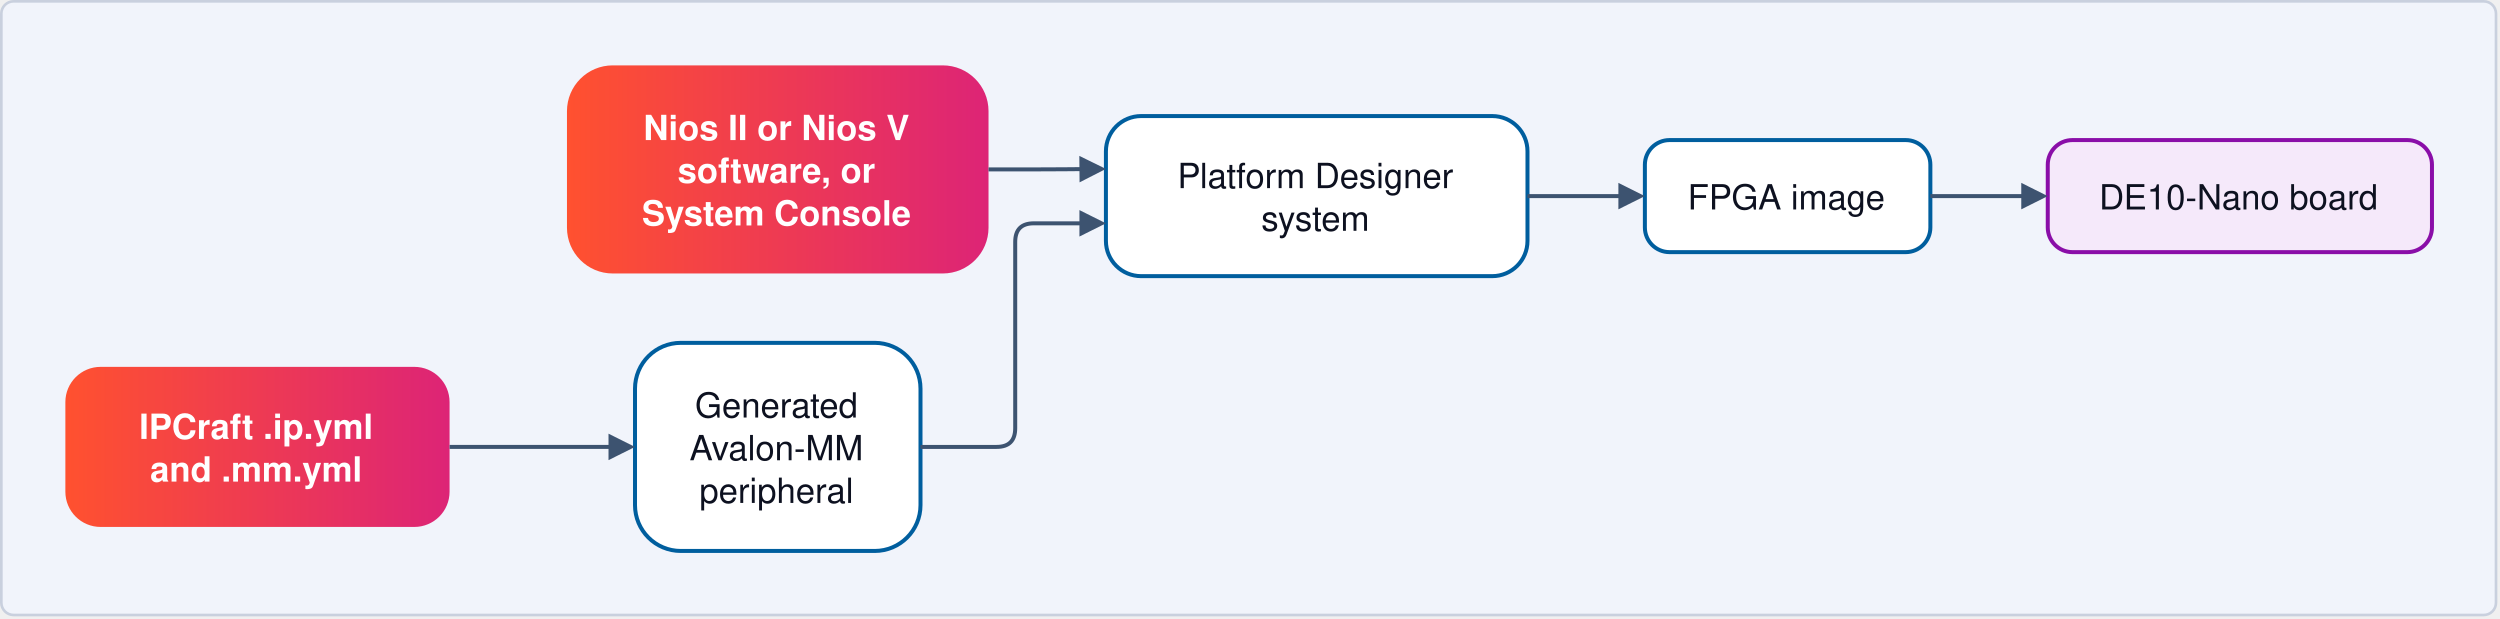
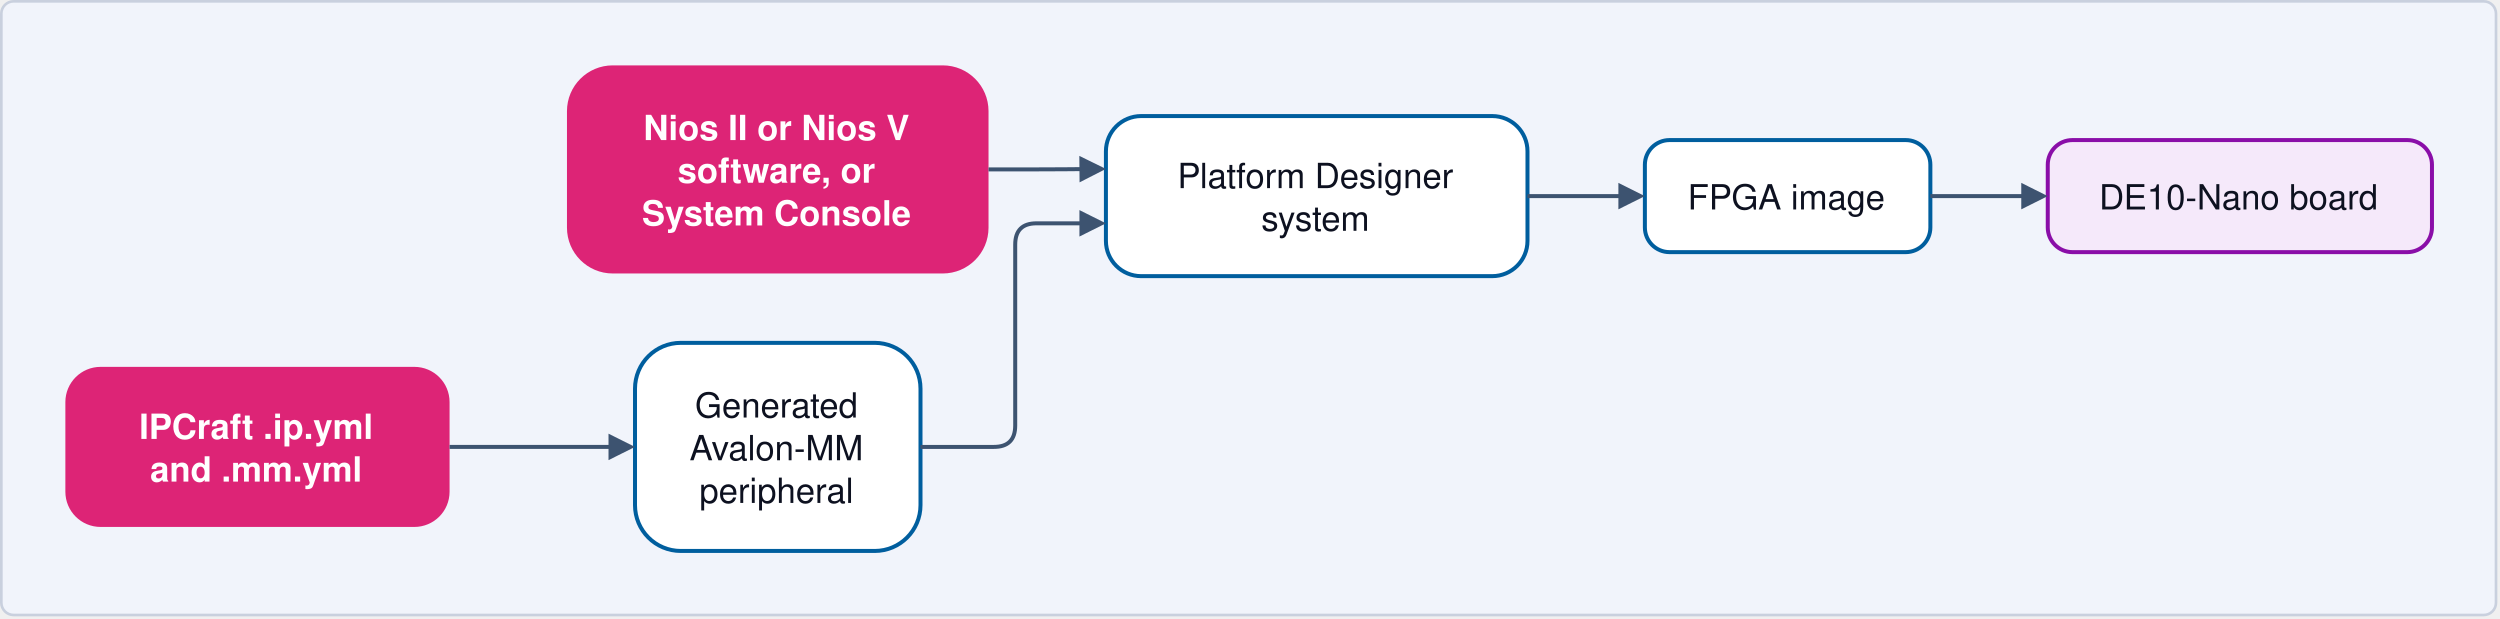
- <svg xmlns="http://www.w3.org/2000/svg" style="background: transparent; background-color: transparent; color-scheme: light;" version="1.1" width="937px" height="232px" viewBox="-0.5 -0.5 937 232" content="&lt;mxfile host=&quot;Electron&quot; agent=&quot;Mozilla/5.0 (Macintosh; Intel Mac OS X 10_15_7) AppleWebKit/537.36 (KHTML, like Gecko) draw.io/26.2.15 Chrome/134.0.7.205 Electron/35.2.1 Safari/537.36&quot; version=&quot;26.2.15&quot;&gt;&#10;  &lt;diagram name=&quot;Diagram&quot; id=&quot;d1&quot;&gt;&#10;    &lt;mxGraphModel dx=&quot;-491&quot; dy=&quot;-69&quot; grid=&quot;0&quot; gridSize=&quot;10&quot; guides=&quot;1&quot; tooltips=&quot;1&quot; connect=&quot;1&quot; arrows=&quot;1&quot; fold=&quot;0&quot; page=&quot;0&quot; pageScale=&quot;1&quot; pageWidth=&quot;850&quot; pageHeight=&quot;1100&quot; math=&quot;0&quot; shadow=&quot;0&quot;&gt;&#10;      &lt;root&gt;&#10;        &lt;mxCell id=&quot;0&quot; /&gt;&#10;        &lt;mxCell id=&quot;bg&quot; value=&quot;Background&quot; style=&quot;locked=1;&quot; parent=&quot;0&quot; /&gt;&#10;        &lt;mxCell id=&quot;card&quot; value=&quot;&quot; style=&quot;rounded=1;arcSize=2;absoluteArcSize=0;fillColor=#f1f4fb;strokeColor=#c9d0de;&quot; parent=&quot;bg&quot; vertex=&quot;1&quot;&gt;&#10;          &lt;mxGeometry width=&quot;935&quot; height=&quot;230&quot; as=&quot;geometry&quot; /&gt;&#10;        &lt;/mxCell&gt;&#10;        &lt;mxCell id=&quot;1&quot; value=&quot;Diagram&quot; parent=&quot;0&quot; /&gt;&#10;        &lt;mxCell id=&quot;n_A&quot; value=&quot;IPCraft .ip.yml&amp;#xa;and .mm.yml&quot; style=&quot;fontFamily=Manrope, Helvetica, Arial, sans-serif;fontSize=13;fontColor=#0d1120;strokeWidth=1.5;rounded=1;arcSize=22;fillColor=#ff512f;gradientColor=#dd2476;gradientDirection=east;strokeColor=none;fontColor=#ffffff;fontStyle=1;&quot; parent=&quot;1&quot; vertex=&quot;1&quot;&gt;&#10;          &lt;mxGeometry x=&quot;24&quot; y=&quot;137&quot; width=&quot;144&quot; height=&quot;60&quot; as=&quot;geometry&quot; /&gt;&#10;        &lt;/mxCell&gt;&#10;        &lt;mxCell id=&quot;n_B&quot; value=&quot;Generated&amp;#xa;Avalon-MM&amp;#xa;peripheral&quot; style=&quot;fontFamily=Manrope, Helvetica, Arial, sans-serif;fontSize=13;fontColor=#0d1120;strokeWidth=1.5;rounded=1;arcSize=22;fillColor=#ffffff;strokeColor=#005e9e;&quot; parent=&quot;1&quot; vertex=&quot;1&quot;&gt;&#10;          &lt;mxGeometry x=&quot;237.5&quot; y=&quot;128&quot; width=&quot;107&quot; height=&quot;78&quot; as=&quot;geometry&quot; /&gt;&#10;        &lt;/mxCell&gt;&#10;        &lt;mxCell id=&quot;n_C&quot; value=&quot;Platform Designer&amp;#xa;system&quot; style=&quot;fontFamily=Manrope, Helvetica, Arial, sans-serif;fontSize=13;fontColor=#0d1120;strokeWidth=1.5;rounded=1;arcSize=22;fillColor=#ffffff;strokeColor=#005e9e;&quot; parent=&quot;1&quot; vertex=&quot;1&quot;&gt;&#10;          &lt;mxGeometry x=&quot;414&quot; y=&quot;43&quot; width=&quot;158&quot; height=&quot;60&quot; as=&quot;geometry&quot; /&gt;&#10;        &lt;/mxCell&gt;&#10;        &lt;mxCell id=&quot;n_D&quot; value=&quot;FPGA image&quot; style=&quot;fontFamily=Manrope, Helvetica, Arial, sans-serif;fontSize=13;fontColor=#0d1120;strokeWidth=1.5;rounded=1;arcSize=22;fillColor=#ffffff;strokeColor=#005e9e;&quot; parent=&quot;1&quot; vertex=&quot;1&quot;&gt;&#10;          &lt;mxGeometry x=&quot;616&quot; y=&quot;52&quot; width=&quot;107&quot; height=&quot;42&quot; as=&quot;geometry&quot; /&gt;&#10;        &lt;/mxCell&gt;&#10;        &lt;mxCell id=&quot;n_E&quot; value=&quot;DE10-Nano board&quot; style=&quot;fontFamily=Manrope, Helvetica, Arial, sans-serif;fontSize=13;fontColor=#0d1120;strokeWidth=1.5;rounded=1;arcSize=22;fillColor=#f5e9fa;strokeColor=#8a0ea8;&quot; parent=&quot;1&quot; vertex=&quot;1&quot;&gt;&#10;          &lt;mxGeometry x=&quot;767&quot; y=&quot;52&quot; width=&quot;144&quot; height=&quot;42&quot; as=&quot;geometry&quot; /&gt;&#10;        &lt;/mxCell&gt;&#10;        &lt;mxCell id=&quot;n_F&quot; value=&quot;Nios II or Nios V&amp;#xa;software, or&amp;#xa;System Console&quot; style=&quot;fontFamily=Manrope, Helvetica, Arial, sans-serif;fontSize=13;fontColor=#0d1120;strokeWidth=1.5;rounded=1;arcSize=22;fillColor=#ff512f;gradientColor=#dd2476;gradientDirection=east;strokeColor=none;fontColor=#ffffff;fontStyle=1;&quot; parent=&quot;1&quot; vertex=&quot;1&quot;&gt;&#10;          &lt;mxGeometry x=&quot;212&quot; y=&quot;24&quot; width=&quot;158&quot; height=&quot;78&quot; as=&quot;geometry&quot; /&gt;&#10;        &lt;/mxCell&gt;&#10;        &lt;mxCell id=&quot;e0&quot; value=&quot;&quot; style=&quot;edgeStyle=orthogonalEdgeStyle;rounded=1;arcSize=14;strokeColor=#3d5370;strokeWidth=1.5;endArrow=block;endFill=1;endSize=6;fontFamily=Manrope, Helvetica, Arial, sans-serif;fontSize=11;fontColor=#3d5370;labelBackgroundColor=#f1f4fb;exitX=1;exitY=0.5;exitDx=0;exitDy=0;entryX=0;entryY=0.5;entryDx=0;entryDy=0;&quot; parent=&quot;1&quot; source=&quot;n_A&quot; target=&quot;n_B&quot; edge=&quot;1&quot;&gt;&#10;          &lt;mxGeometry relative=&quot;1&quot; as=&quot;geometry&quot; /&gt;&#10;        &lt;/mxCell&gt;&#10;        &lt;mxCell id=&quot;e1&quot; value=&quot;&quot; style=&quot;edgeStyle=orthogonalEdgeStyle;rounded=1;arcSize=14;strokeColor=#3d5370;strokeWidth=1.5;endArrow=block;endFill=1;endSize=6;fontFamily=Manrope, Helvetica, Arial, sans-serif;fontSize=11;fontColor=#3d5370;labelBackgroundColor=#f1f4fb;exitX=1;exitY=0.5;exitDx=0;exitDy=0;entryX=0;entryY=0.67;entryDx=0;entryDy=0;&quot; parent=&quot;1&quot; source=&quot;n_B&quot; target=&quot;n_C&quot; edge=&quot;1&quot;&gt;&#10;          &lt;mxGeometry relative=&quot;1&quot; as=&quot;geometry&quot;&gt;&#10;            &lt;Array as=&quot;points&quot;&gt;&#10;              &lt;mxPoint x=&quot;380&quot; y=&quot;167&quot; /&gt;&#10;              &lt;mxPoint x=&quot;380&quot; y=&quot;83&quot; /&gt;&#10;            &lt;/Array&gt;&#10;          &lt;/mxGeometry&gt;&#10;        &lt;/mxCell&gt;&#10;        &lt;mxCell id=&quot;e2&quot; value=&quot;&quot; style=&quot;edgeStyle=orthogonalEdgeStyle;rounded=1;arcSize=14;strokeColor=#3d5370;strokeWidth=1.5;endArrow=block;endFill=1;endSize=6;fontFamily=Manrope, Helvetica, Arial, sans-serif;fontSize=11;fontColor=#3d5370;labelBackgroundColor=#f1f4fb;exitX=1;exitY=0.5;exitDx=0;exitDy=0;entryX=0;entryY=0.5;entryDx=0;entryDy=0;&quot; parent=&quot;1&quot; source=&quot;n_C&quot; target=&quot;n_D&quot; edge=&quot;1&quot;&gt;&#10;          &lt;mxGeometry relative=&quot;1&quot; as=&quot;geometry&quot; /&gt;&#10;        &lt;/mxCell&gt;&#10;        &lt;mxCell id=&quot;e3&quot; value=&quot;&quot; style=&quot;edgeStyle=orthogonalEdgeStyle;rounded=1;arcSize=14;strokeColor=#3d5370;strokeWidth=1.5;endArrow=block;endFill=1;endSize=6;fontFamily=Manrope, Helvetica, Arial, sans-serif;fontSize=11;fontColor=#3d5370;labelBackgroundColor=#f1f4fb;exitX=1;exitY=0.5;exitDx=0;exitDy=0;entryX=0;entryY=0.5;entryDx=0;entryDy=0;&quot; parent=&quot;1&quot; source=&quot;n_D&quot; target=&quot;n_E&quot; edge=&quot;1&quot;&gt;&#10;          &lt;mxGeometry relative=&quot;1&quot; as=&quot;geometry&quot; /&gt;&#10;        &lt;/mxCell&gt;&#10;        &lt;mxCell id=&quot;e4&quot; value=&quot;&quot; style=&quot;edgeStyle=orthogonalEdgeStyle;rounded=1;arcSize=14;strokeColor=#3d5370;strokeWidth=1.5;endArrow=block;endFill=1;endSize=6;fontFamily=Manrope, Helvetica, Arial, sans-serif;fontSize=11;fontColor=#3d5370;labelBackgroundColor=#f1f4fb;exitX=1;exitY=0.5;exitDx=0;exitDy=0;entryX=0;entryY=0.33;entryDx=0;entryDy=0;&quot; parent=&quot;1&quot; source=&quot;n_F&quot; target=&quot;n_C&quot; edge=&quot;1&quot;&gt;&#10;          &lt;mxGeometry relative=&quot;1&quot; as=&quot;geometry&quot; /&gt;&#10;        &lt;/mxCell&gt;&#10;      &lt;/root&gt;&#10;    &lt;/mxGraphModel&gt;&#10;  &lt;/diagram&gt;&#10;&lt;/mxfile&gt;&#10;">
-   <defs>
-     <linearGradient x1="0%" y1="0%" x2="100%" y2="0%" id="drawio-svg-JIVowq5jdfH3dmqfo4u3-gradient-light-dark_ff512f_ff6c4e_-1-light-dark_dd2476_ff80c6_-1-e-0">
-       <stop offset="0%" stop-color="#ff512f" stop-opacity="1" style="stop-color: light-dark(rgb(255, 81, 47), rgb(255, 108, 78)); stop-opacity: 1;" />
-       <stop offset="100%" stop-color="#dd2476" stop-opacity="1" style="stop-color: light-dark(rgb(221, 36, 118), rgb(255, 128, 198)); stop-opacity: 1;" />
-     </linearGradient>
-   </defs>
+ <svg xmlns="http://www.w3.org/2000/svg" style="background: transparent; background-color: transparent; color-scheme: light;" version="1.1" width="937px" height="232px" viewBox="-0.5 -0.5 937 232" content="&lt;mxfile host=&quot;Electron&quot; agent=&quot;Mozilla/5.0 (Macintosh; Intel Mac OS X 10_15_7) AppleWebKit/537.36 (KHTML, like Gecko) draw.io/26.2.15 Chrome/134.0.7.205 Electron/35.2.1 Safari/537.36&quot; version=&quot;26.2.15&quot;&gt;&#10;  &lt;diagram name=&quot;Diagram&quot; id=&quot;d1&quot;&gt;&#10;    &lt;mxGraphModel dx=&quot;-491&quot; dy=&quot;-69&quot; grid=&quot;0&quot; gridSize=&quot;10&quot; guides=&quot;1&quot; tooltips=&quot;1&quot; connect=&quot;1&quot; arrows=&quot;1&quot; fold=&quot;0&quot; page=&quot;0&quot; pageScale=&quot;1&quot; pageWidth=&quot;850&quot; pageHeight=&quot;1100&quot; math=&quot;0&quot; shadow=&quot;0&quot;&gt;&#10;      &lt;root&gt;&#10;        &lt;mxCell id=&quot;0&quot; /&gt;&#10;        &lt;mxCell id=&quot;bg&quot; value=&quot;Background&quot; style=&quot;locked=1;&quot; parent=&quot;0&quot; /&gt;&#10;        &lt;mxCell id=&quot;card&quot; value=&quot;&quot; style=&quot;rounded=1;arcSize=2;absoluteArcSize=0;fillColor=#f1f4fb;strokeColor=#c9d0de;&quot; parent=&quot;bg&quot; vertex=&quot;1&quot;&gt;&#10;          &lt;mxGeometry width=&quot;935&quot; height=&quot;230&quot; as=&quot;geometry&quot; /&gt;&#10;        &lt;/mxCell&gt;&#10;        &lt;mxCell id=&quot;1&quot; value=&quot;Diagram&quot; parent=&quot;0&quot; /&gt;&#10;        &lt;mxCell id=&quot;n_A&quot; value=&quot;IPCraft .ip.yml&amp;#xa;and .mm.yml&quot; style=&quot;fontFamily=Manrope, Helvetica, Arial, sans-serif;fontSize=13;fontColor=#0d1120;strokeWidth=1.5;rounded=1;arcSize=22;fillColor=#dd2476;strokeColor=none;fontColor=#ffffff;fontStyle=1;&quot; parent=&quot;1&quot; vertex=&quot;1&quot;&gt;&#10;          &lt;mxGeometry x=&quot;24&quot; y=&quot;137&quot; width=&quot;144&quot; height=&quot;60&quot; as=&quot;geometry&quot; /&gt;&#10;        &lt;/mxCell&gt;&#10;        &lt;mxCell id=&quot;n_B&quot; value=&quot;Generated&amp;#xa;Avalon-MM&amp;#xa;peripheral&quot; style=&quot;fontFamily=Manrope, Helvetica, Arial, sans-serif;fontSize=13;fontColor=#0d1120;strokeWidth=1.5;rounded=1;arcSize=22;fillColor=#ffffff;strokeColor=#005e9e;&quot; parent=&quot;1&quot; vertex=&quot;1&quot;&gt;&#10;          &lt;mxGeometry x=&quot;237.5&quot; y=&quot;128&quot; width=&quot;107&quot; height=&quot;78&quot; as=&quot;geometry&quot; /&gt;&#10;        &lt;/mxCell&gt;&#10;        &lt;mxCell id=&quot;n_C&quot; value=&quot;Platform Designer&amp;#xa;system&quot; style=&quot;fontFamily=Manrope, Helvetica, Arial, sans-serif;fontSize=13;fontColor=#0d1120;strokeWidth=1.5;rounded=1;arcSize=22;fillColor=#ffffff;strokeColor=#005e9e;&quot; parent=&quot;1&quot; vertex=&quot;1&quot;&gt;&#10;          &lt;mxGeometry x=&quot;414&quot; y=&quot;43&quot; width=&quot;158&quot; height=&quot;60&quot; as=&quot;geometry&quot; /&gt;&#10;        &lt;/mxCell&gt;&#10;        &lt;mxCell id=&quot;n_D&quot; value=&quot;FPGA image&quot; style=&quot;fontFamily=Manrope, Helvetica, Arial, sans-serif;fontSize=13;fontColor=#0d1120;strokeWidth=1.5;rounded=1;arcSize=22;fillColor=#ffffff;strokeColor=#005e9e;&quot; parent=&quot;1&quot; vertex=&quot;1&quot;&gt;&#10;          &lt;mxGeometry x=&quot;616&quot; y=&quot;52&quot; width=&quot;107&quot; height=&quot;42&quot; as=&quot;geometry&quot; /&gt;&#10;        &lt;/mxCell&gt;&#10;        &lt;mxCell id=&quot;n_E&quot; value=&quot;DE10-Nano board&quot; style=&quot;fontFamily=Manrope, Helvetica, Arial, sans-serif;fontSize=13;fontColor=#0d1120;strokeWidth=1.5;rounded=1;arcSize=22;fillColor=#f5e9fa;strokeColor=#8a0ea8;&quot; parent=&quot;1&quot; vertex=&quot;1&quot;&gt;&#10;          &lt;mxGeometry x=&quot;767&quot; y=&quot;52&quot; width=&quot;144&quot; height=&quot;42&quot; as=&quot;geometry&quot; /&gt;&#10;        &lt;/mxCell&gt;&#10;        &lt;mxCell id=&quot;n_F&quot; value=&quot;Nios II or Nios V&amp;#xa;software, or&amp;#xa;System Console&quot; style=&quot;fontFamily=Manrope, Helvetica, Arial, sans-serif;fontSize=13;fontColor=#0d1120;strokeWidth=1.5;rounded=1;arcSize=22;fillColor=#dd2476;strokeColor=none;fontColor=#ffffff;fontStyle=1;&quot; parent=&quot;1&quot; vertex=&quot;1&quot;&gt;&#10;          &lt;mxGeometry x=&quot;212&quot; y=&quot;24&quot; width=&quot;158&quot; height=&quot;78&quot; as=&quot;geometry&quot; /&gt;&#10;        &lt;/mxCell&gt;&#10;        &lt;mxCell id=&quot;e0&quot; value=&quot;&quot; style=&quot;edgeStyle=orthogonalEdgeStyle;rounded=1;arcSize=16;html=0;strokeColor=#3d5370;strokeWidth=1.5;endArrow=block;endFill=1;endSize=6;fontFamily=Manrope, Helvetica, Arial, sans-serif;fontSize=11;fontColor=#3d5370;labelBackgroundColor=#f1f4fb;exitX=1;exitY=0.5;exitDx=0;exitDy=0;entryX=0;entryY=0.5;entryDx=0;entryDy=0;&quot; parent=&quot;1&quot; source=&quot;n_A&quot; target=&quot;n_B&quot; edge=&quot;1&quot;&gt;&#10;          &lt;mxGeometry relative=&quot;1&quot; as=&quot;geometry&quot; /&gt;&#10;        &lt;/mxCell&gt;&#10;        &lt;mxCell id=&quot;e1&quot; value=&quot;&quot; style=&quot;edgeStyle=orthogonalEdgeStyle;rounded=1;arcSize=16;html=0;strokeColor=#3d5370;strokeWidth=1.5;endArrow=block;endFill=1;endSize=6;fontFamily=Manrope, Helvetica, Arial, sans-serif;fontSize=11;fontColor=#3d5370;labelBackgroundColor=#f1f4fb;exitX=1;exitY=0.5;exitDx=0;exitDy=0;entryX=0;entryY=0.67;entryDx=0;entryDy=0;&quot; parent=&quot;1&quot; source=&quot;n_B&quot; target=&quot;n_C&quot; edge=&quot;1&quot;&gt;&#10;          &lt;mxGeometry relative=&quot;1&quot; as=&quot;geometry&quot;&gt;&#10;            &lt;Array as=&quot;points&quot;&gt;&#10;              &lt;mxPoint x=&quot;380&quot; y=&quot;167&quot; /&gt;&#10;              &lt;mxPoint x=&quot;380&quot; y=&quot;83&quot; /&gt;&#10;            &lt;/Array&gt;&#10;          &lt;/mxGeometry&gt;&#10;        &lt;/mxCell&gt;&#10;        &lt;mxCell id=&quot;e2&quot; value=&quot;&quot; style=&quot;edgeStyle=orthogonalEdgeStyle;rounded=1;arcSize=16;html=0;strokeColor=#3d5370;strokeWidth=1.5;endArrow=block;endFill=1;endSize=6;fontFamily=Manrope, Helvetica, Arial, sans-serif;fontSize=11;fontColor=#3d5370;labelBackgroundColor=#f1f4fb;exitX=1;exitY=0.5;exitDx=0;exitDy=0;entryX=0;entryY=0.5;entryDx=0;entryDy=0;&quot; parent=&quot;1&quot; source=&quot;n_C&quot; target=&quot;n_D&quot; edge=&quot;1&quot;&gt;&#10;          &lt;mxGeometry relative=&quot;1&quot; as=&quot;geometry&quot; /&gt;&#10;        &lt;/mxCell&gt;&#10;        &lt;mxCell id=&quot;e3&quot; value=&quot;&quot; style=&quot;edgeStyle=orthogonalEdgeStyle;rounded=1;arcSize=16;html=0;strokeColor=#3d5370;strokeWidth=1.5;endArrow=block;endFill=1;endSize=6;fontFamily=Manrope, Helvetica, Arial, sans-serif;fontSize=11;fontColor=#3d5370;labelBackgroundColor=#f1f4fb;exitX=1;exitY=0.5;exitDx=0;exitDy=0;entryX=0;entryY=0.5;entryDx=0;entryDy=0;&quot; parent=&quot;1&quot; source=&quot;n_D&quot; target=&quot;n_E&quot; edge=&quot;1&quot;&gt;&#10;          &lt;mxGeometry relative=&quot;1&quot; as=&quot;geometry&quot; /&gt;&#10;        &lt;/mxCell&gt;&#10;        &lt;mxCell id=&quot;e4&quot; value=&quot;&quot; style=&quot;edgeStyle=orthogonalEdgeStyle;rounded=1;arcSize=16;html=0;strokeColor=#3d5370;strokeWidth=1.5;endArrow=block;endFill=1;endSize=6;fontFamily=Manrope, Helvetica, Arial, sans-serif;fontSize=11;fontColor=#3d5370;labelBackgroundColor=#f1f4fb;exitX=1;exitY=0.5;exitDx=0;exitDy=0;entryX=0;entryY=0.33;entryDx=0;entryDy=0;&quot; parent=&quot;1&quot; source=&quot;n_F&quot; target=&quot;n_C&quot; edge=&quot;1&quot;&gt;&#10;          &lt;mxGeometry relative=&quot;1&quot; as=&quot;geometry&quot; /&gt;&#10;        &lt;/mxCell&gt;&#10;      &lt;/root&gt;&#10;    &lt;/mxGraphModel&gt;&#10;  &lt;/diagram&gt;&#10;&lt;/mxfile&gt;&#10;">
+   <defs />
  <g>
    <g data-cell-id="0">
      <g data-cell-id="bg">
        <g data-cell-id="card">
          <g>
            <rect x="0" y="0" width="935" height="230" rx="4.6" ry="4.6" fill="#f1f4fb" stroke="#c9d0de" pointer-events="all" style="fill: light-dark(rgb(241, 244, 251), rgb(24, 27, 33)); stroke: light-dark(rgb(201, 208, 222), rgb(53, 59, 71));" />
          </g>
        </g>
      </g>
      <g data-cell-id="1">
        <g data-cell-id="n_A">
          <g>
-             <rect x="24" y="137" width="144" height="60" rx="13.2" ry="13.2" fill="url(#drawio-svg-JIVowq5jdfH3dmqfo4u3-gradient-light-dark_ff512f_ff6c4e_-1-light-dark_dd2476_ff80c6_-1-e-0)" stroke="none" pointer-events="all" style="fill: url(&quot;#drawio-svg-JIVowq5jdfH3dmqfo4u3-gradient-light-dark_ff512f_ff6c4e_-1-light-dark_dd2476_ff80c6_-1-e-0&quot;);" />
+             <rect x="24" y="137" width="144" height="60" rx="13.2" ry="13.2" fill="#dd2476" stroke="none" pointer-events="all" style="fill: light-dark(rgb(221, 36, 118), rgb(255, 128, 198));" />
          </g>
          <g>
            <g fill="#ffffff" font-family="&quot;Manrope&quot;, &quot;Helvetica&quot;, &quot;Arial&quot;, &quot;sans-serif&quot;" font-weight="bold" text-anchor="middle" font-size="13px" style="fill: light-dark(rgb(255, 255, 255), rgb(18, 18, 18));">
              <text x="95.5" y="164">IPCraft .ip.yml</text>
              <text x="95.5" y="180">and .mm.yml</text>
            </g>
          </g>
        </g>
        <g data-cell-id="n_B">
          <g>
            <rect x="237.5" y="128" width="107" height="78" rx="17.16" ry="17.16" fill="#ffffff" stroke="#005e9e" stroke-width="1.5" pointer-events="all" style="fill: light-dark(rgb(255, 255, 255), rgb(18, 18, 18)); stroke: light-dark(rgb(0, 94, 158), rgb(101, 182, 237));" />
          </g>
          <g>
            <g fill="#0d1120" font-family="&quot;Manrope&quot;, &quot;Helvetica&quot;, &quot;Arial&quot;, &quot;sans-serif&quot;" text-anchor="middle" font-size="13px" style="fill: light-dark(rgb(13, 17, 32), rgb(219, 222, 235));">
              <text x="290.5" y="156">Generated</text>
              <text x="290.5" y="172">Avalon-MM</text>
              <text x="290.5" y="188">peripheral</text>
            </g>
          </g>
        </g>
        <g data-cell-id="n_C">
          <g>
            <rect x="414" y="43" width="158" height="60" rx="13.2" ry="13.2" fill="#ffffff" stroke="#005e9e" stroke-width="1.5" pointer-events="all" style="fill: light-dark(rgb(255, 255, 255), rgb(18, 18, 18)); stroke: light-dark(rgb(0, 94, 158), rgb(101, 182, 237));" />
          </g>
          <g>
            <g fill="#0d1120" font-family="&quot;Manrope&quot;, &quot;Helvetica&quot;, &quot;Arial&quot;, &quot;sans-serif&quot;" text-anchor="middle" font-size="13px" style="fill: light-dark(rgb(13, 17, 32), rgb(219, 222, 235));">
              <text x="492.5" y="70">Platform Designer</text>
              <text x="492.5" y="86">system</text>
            </g>
          </g>
        </g>
        <g data-cell-id="n_D">
          <g>
            <rect x="616" y="52" width="107" height="42" rx="9.24" ry="9.24" fill="#ffffff" stroke="#005e9e" stroke-width="1.5" pointer-events="all" style="fill: light-dark(rgb(255, 255, 255), rgb(18, 18, 18)); stroke: light-dark(rgb(0, 94, 158), rgb(101, 182, 237));" />
          </g>
          <g>
            <g fill="#0d1120" font-family="&quot;Manrope&quot;, &quot;Helvetica&quot;, &quot;Arial&quot;, &quot;sans-serif&quot;" text-anchor="middle" font-size="13px" style="fill: light-dark(rgb(13, 17, 32), rgb(219, 222, 235));">
              <text x="669" y="78">FPGA image</text>
            </g>
          </g>
        </g>
        <g data-cell-id="n_E">
          <g>
            <rect x="767" y="52" width="144" height="42" rx="9.24" ry="9.24" fill="#f5e9fa" stroke="#8a0ea8" stroke-width="1.5" pointer-events="all" style="fill: light-dark(rgb(245, 233, 250), rgb(41, 30, 45)); stroke: light-dark(rgb(138, 14, 168), rgb(255, 160, 255));" />
          </g>
          <g>
            <g fill="#0d1120" font-family="&quot;Manrope&quot;, &quot;Helvetica&quot;, &quot;Arial&quot;, &quot;sans-serif&quot;" text-anchor="middle" font-size="13px" style="fill: light-dark(rgb(13, 17, 32), rgb(219, 222, 235));">
              <text x="838.5" y="78">DE10-Nano board</text>
            </g>
          </g>
        </g>
        <g data-cell-id="n_F">
          <g>
-             <rect x="212" y="24" width="158" height="78" rx="17.16" ry="17.16" fill="url(#drawio-svg-JIVowq5jdfH3dmqfo4u3-gradient-light-dark_ff512f_ff6c4e_-1-light-dark_dd2476_ff80c6_-1-e-0)" stroke="none" pointer-events="all" style="fill: url(&quot;#drawio-svg-JIVowq5jdfH3dmqfo4u3-gradient-light-dark_ff512f_ff6c4e_-1-light-dark_dd2476_ff80c6_-1-e-0&quot;);" />
+             <rect x="212" y="24" width="158" height="78" rx="17.16" ry="17.16" fill="#dd2476" stroke="none" pointer-events="all" style="fill: light-dark(rgb(221, 36, 118), rgb(255, 128, 198));" />
          </g>
          <g>
            <g fill="#ffffff" font-family="&quot;Manrope&quot;, &quot;Helvetica&quot;, &quot;Arial&quot;, &quot;sans-serif&quot;" font-weight="bold" text-anchor="middle" font-size="13px" style="fill: light-dark(rgb(255, 255, 255), rgb(18, 18, 18));">
              <text x="290.5" y="52">Nios II or Nios V</text>
              <text x="290.5" y="68">software, or</text>
              <text x="290.5" y="84">System Console</text>
            </g>
          </g>
        </g>
        <g data-cell-id="e0">
          <g>
            <path d="M 168 167 L 228.32 167" fill="none" stroke="#3d5370" stroke-width="1.5" stroke-miterlimit="10" pointer-events="stroke" style="stroke: light-dark(rgb(61, 83, 112), rgb(151, 170, 195));" />
            <path d="M 235.82 167 L 228.32 170.75 L 228.32 163.25 Z" fill="#3d5370" stroke="#3d5370" stroke-width="1.5" stroke-miterlimit="10" pointer-events="all" style="fill: light-dark(rgb(61, 83, 112), rgb(151, 170, 195)); stroke: light-dark(rgb(61, 83, 112), rgb(151, 170, 195));" />
          </g>
        </g>
        <g data-cell-id="e1">
          <g>
-             <path d="M 344.5 167 L 373 167 Q 380 167 380 160 L 380 90.2 Q 380 83.2 387 83.2 L 404.82 83.2" fill="none" stroke="#3d5370" stroke-width="1.5" stroke-miterlimit="10" pointer-events="stroke" style="stroke: light-dark(rgb(61, 83, 112), rgb(151, 170, 195));" />
+             <path d="M 344.5 167 L 372 167 Q 380 167 380 159 L 380 91.2 Q 380 83.2 388 83.2 L 404.82 83.2" fill="none" stroke="#3d5370" stroke-width="1.5" stroke-miterlimit="10" pointer-events="stroke" style="stroke: light-dark(rgb(61, 83, 112), rgb(151, 170, 195));" />
            <path d="M 412.32 83.2 L 404.82 86.95 L 404.82 79.45 Z" fill="#3d5370" stroke="#3d5370" stroke-width="1.5" stroke-miterlimit="10" pointer-events="all" style="fill: light-dark(rgb(61, 83, 112), rgb(151, 170, 195)); stroke: light-dark(rgb(61, 83, 112), rgb(151, 170, 195));" />
          </g>
        </g>
        <g data-cell-id="e2">
          <g>
            <path d="M 572 73 L 606.82 73" fill="none" stroke="#3d5370" stroke-width="1.5" stroke-miterlimit="10" pointer-events="stroke" style="stroke: light-dark(rgb(61, 83, 112), rgb(151, 170, 195));" />
            <path d="M 614.32 73 L 606.82 76.75 L 606.82 69.25 Z" fill="#3d5370" stroke="#3d5370" stroke-width="1.5" stroke-miterlimit="10" pointer-events="all" style="fill: light-dark(rgb(61, 83, 112), rgb(151, 170, 195)); stroke: light-dark(rgb(61, 83, 112), rgb(151, 170, 195));" />
          </g>
        </g>
        <g data-cell-id="e3">
          <g>
            <path d="M 723 73 L 757.82 73" fill="none" stroke="#3d5370" stroke-width="1.5" stroke-miterlimit="10" pointer-events="stroke" style="stroke: light-dark(rgb(61, 83, 112), rgb(151, 170, 195));" />
            <path d="M 765.32 73 L 757.82 76.75 L 757.82 69.25 Z" fill="#3d5370" stroke="#3d5370" stroke-width="1.5" stroke-miterlimit="10" pointer-events="all" style="fill: light-dark(rgb(61, 83, 112), rgb(151, 170, 195)); stroke: light-dark(rgb(61, 83, 112), rgb(151, 170, 195));" />
          </g>
        </g>
        <g data-cell-id="e4">
          <g>
-             <path d="M 370 63 L 385 63 Q 392 63 398.41 62.94 L 404.82 62.88" fill="none" stroke="#3d5370" stroke-width="1.5" stroke-miterlimit="10" pointer-events="stroke" style="stroke: light-dark(rgb(61, 83, 112), rgb(151, 170, 195));" />
+             <path d="M 370 63 L 384 63 Q 392 63 398.41 62.94 L 404.82 62.88" fill="none" stroke="#3d5370" stroke-width="1.5" stroke-miterlimit="10" pointer-events="stroke" style="stroke: light-dark(rgb(61, 83, 112), rgb(151, 170, 195));" />
            <path d="M 412.32 62.82 L 404.86 66.63 L 404.79 59.13 Z" fill="#3d5370" stroke="#3d5370" stroke-width="1.5" stroke-miterlimit="10" pointer-events="all" style="fill: light-dark(rgb(61, 83, 112), rgb(151, 170, 195)); stroke: light-dark(rgb(61, 83, 112), rgb(151, 170, 195));" />
          </g>
        </g>
      </g>
    </g>
  </g>
</svg>
